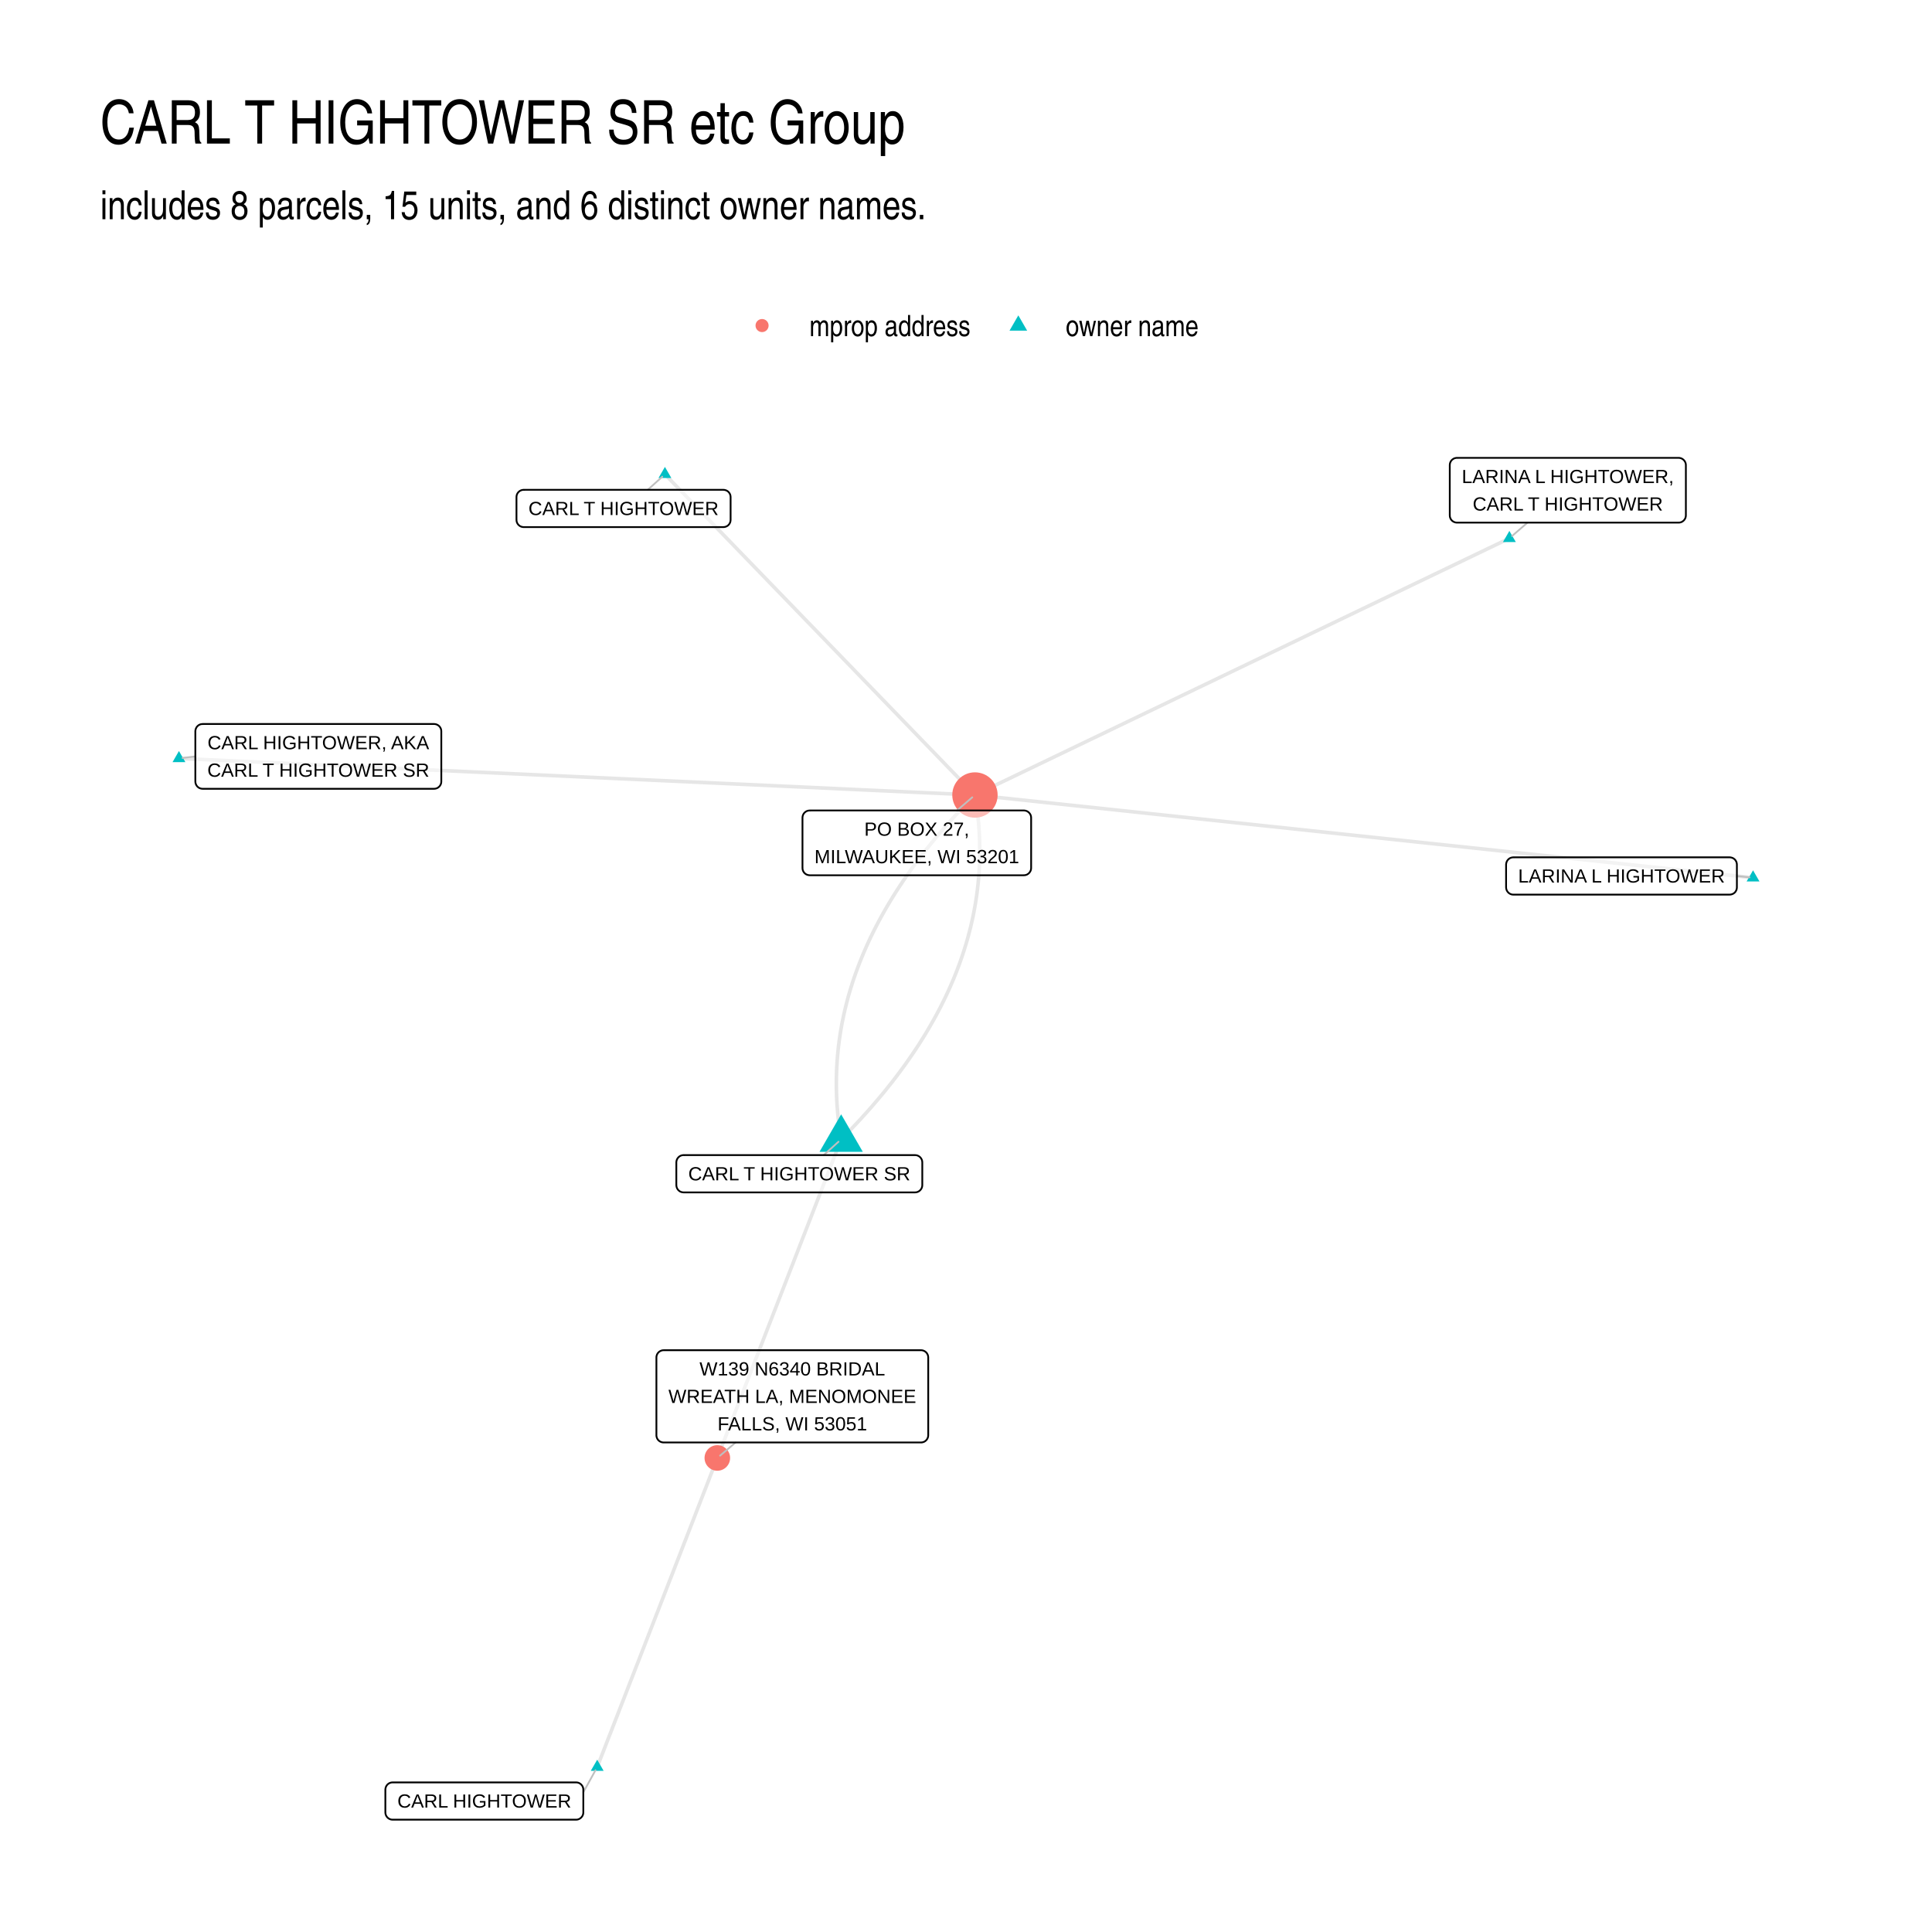
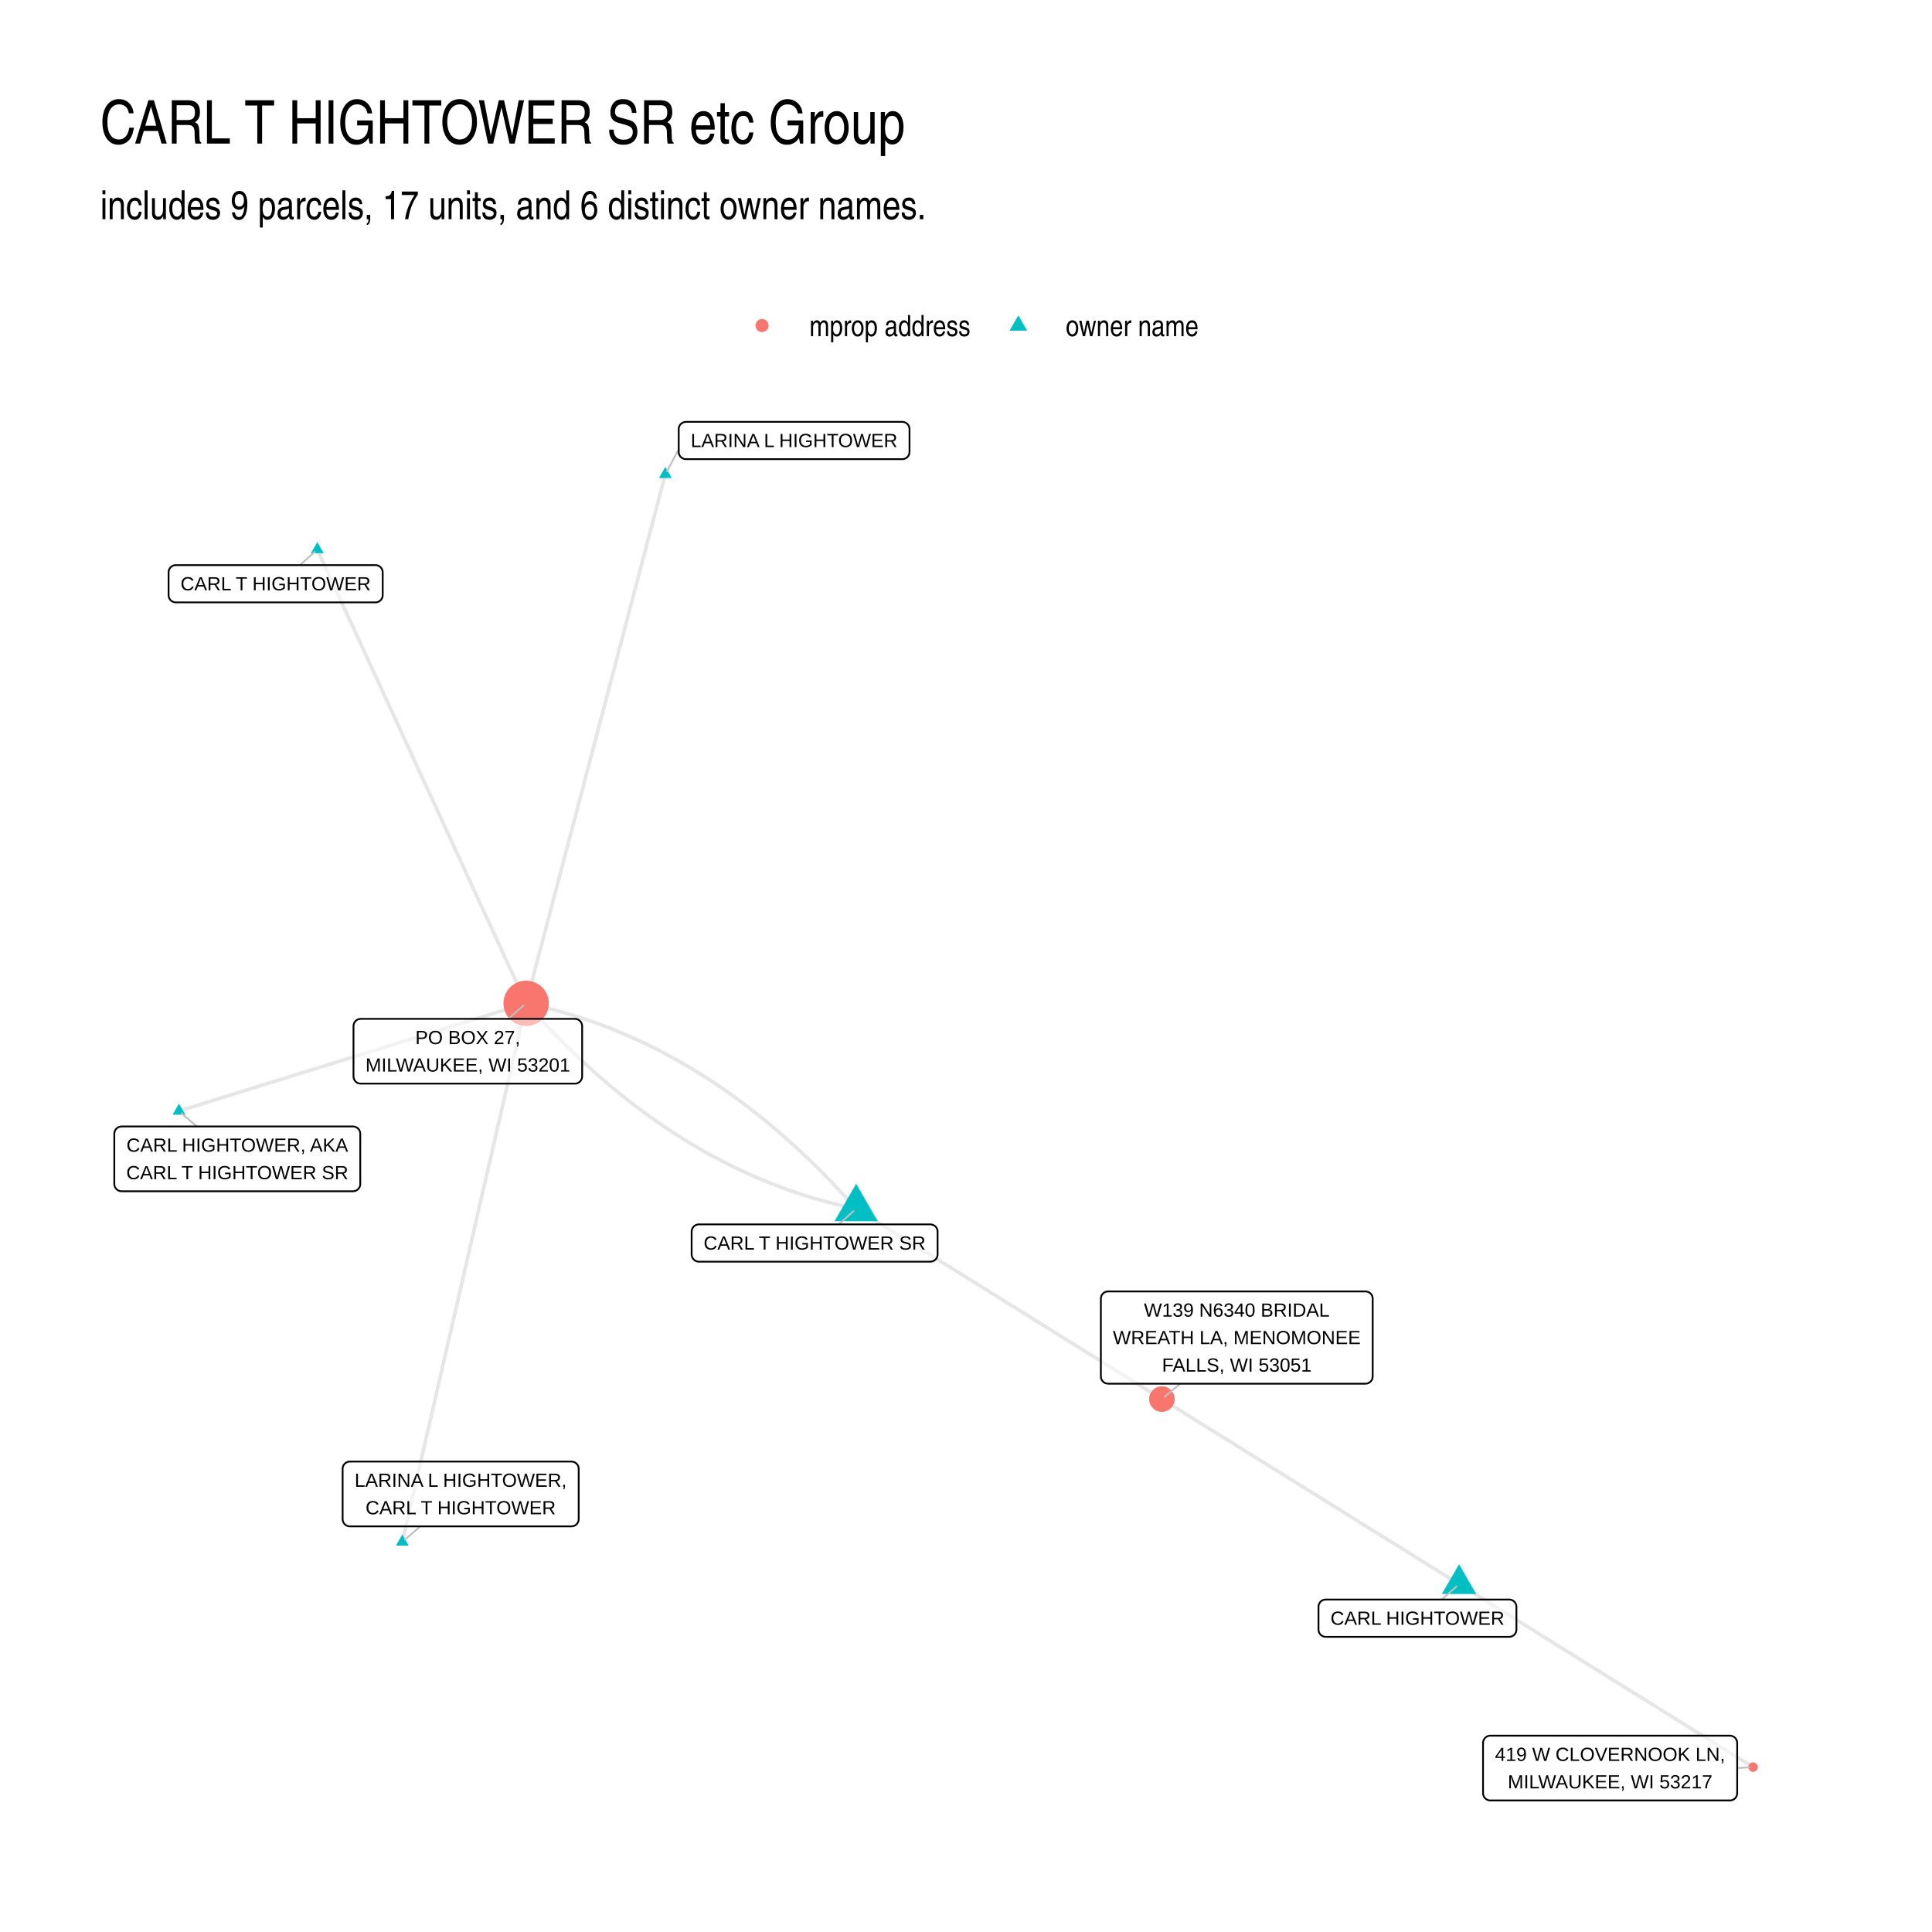
<svg xmlns="http://www.w3.org/2000/svg" width="768" height="768" viewBox="0 0 576 576">
  <g class="svglite">
    <defs>
      <style>.svglite line,.svglite polyline,.svglite polygon,.svglite path,.svglite circle{fill:none;stroke:#000000;stroke-linecap:round;stroke-linejoin:round;stroke-miterlimit:10.00}.svglite text{white-space:pre}.svglite g.glyphgroup path{fill:inherit;stroke:none}</style>
    </defs>
    <rect width="100%" height="100%" style="stroke-linecap:round;stroke-linejoin:round;stroke-miterlimit:10.00;stroke:none;fill:#FFFFFF" />
    <defs>
      <clipPath id="cpMC4wMHw1NzYuMDB8MC4wMHw1NzYuMDA=">
        <path d="M0 0h576v576H0z" />
      </clipPath>
    </defs>
    <g clip-path="url(#cpMC4wMHw1NzYuMDB8MC4wMHw1NzYuMDA=)">
      <path d="M0 0h576v576H0z" style="stroke-width:1.07;stroke:none;fill:#FFFFFF" />
    </g>
    <defs>
      <clipPath id="cpMjkuODl8NTQ2LjExfDEyMi4xNHw1NDYuMTE=">
        <path d="M29.89 122.14h516.22v423.97H29.89z" />
      </clipPath>
    </defs>
    <g clip-path="url(#cpMjkuODl8NTQ2LjExfDEyMi4xNHw1NDYuMTE=)">
-       <path d="m250.78 339.68-.37.96-.38.96-.37.96-.37.96-.38.96-.37.96-.37.96-.37.95-.38.96-.37.96-.37.96-.38.96-.37.96-.37.96-.37.96-.38.96-.37.96-.37.96-.38.96-.37.96-.37.96-.37.96-.38.96-.37.96-.37.96-.38.96-.37.96-.37.96-.37.96-.38.95-.37.96-.37.96-.38.96-.37.96-.37.96-.38.96-.37.96-.37.96-.37.96-.38.96-.37.96-.37.96-.38.96-.37.96-.37.96-.37.96-.38.96-.37.96-.37.96-.38.96-.37.96-.37.96-.37.95-.38.96-.37.96-.37.96-.38.96-.37.96-.37.96-.37.96-.38.96-.37.96-.37.96-.38.96-.37.96-.37.96-.37.96-.38.96-.37.96-.37.96-.38.96-.37.96-.37.96-.37.96-.38.95-.37.96-.37.96-.38.96-.37.96-.37.96-.38.96-.37.96-.37.96-.37.96-.38.96-.37.96-.37.96-.38.96-.37.96-.37.96-.37.96-.38.96-.37.96-.37.96-.38.96-.37.96-.37.95-.37.96-.38.96m308.79-172.99-2.35-.25-2.34-.25-2.34-.24-2.35-.25-2.34-.25-2.34-.25-2.34-.25-2.35-.25-2.34-.25-2.34-.25-2.35-.25-2.34-.25-2.34-.25-2.35-.25-2.34-.24-2.34-.25-2.35-.25-2.34-.25-2.34-.25-2.35-.25-2.34-.25-2.34-.25-2.35-.25-2.34-.25-2.34-.25-2.35-.25-2.34-.24-2.34-.25-2.34-.25-2.35-.25-2.34-.25-2.34-.25-2.35-.25-2.34-.25-2.34-.25-2.35-.25-2.34-.25-2.34-.24-2.35-.25-2.34-.25-2.34-.25-2.35-.25-2.34-.25-2.34-.25-2.35-.25-2.34-.25-2.34-.25-2.34-.25-2.35-.25-2.34-.24-2.34-.25-2.35-.25-2.34-.25-2.34-.25-2.35-.25-2.34-.25-2.34-.25-2.35-.25-2.34-.25-2.34-.25-2.35-.25-2.34-.24-2.34-.25-2.35-.25-2.34-.25-2.34-.25-2.35-.25-2.34-.25-2.34-.25-2.34-.25-2.35-.25-2.34-.25-2.34-.24-2.35-.25-2.34-.25-2.34-.25-2.35-.25-2.34-.25-2.34-.25-2.35-.25-2.34-.25-2.34-.25-2.35-.25-2.34-.25-2.34-.24-2.35-.25-2.34-.25-2.34-.25-2.34-.25-2.35-.25-2.34-.25-2.34-.25-2.35-.25-2.34-.25-2.34-.25-2.35-.24-2.34-.25-2.34-.25-2.35-.25M178.05 526.84l.36-.93.36-.93.36-.93.36-.93.37-.93.36-.94.36-.93.36-.93.36-.93.36-.93.37-.93.36-.93.36-.93.36-.93.36-.93.37-.94.36-.93.36-.93.36-.93.36-.93.36-.93.37-.93.36-.93.36-.93.36-.93.36-.93.36-.94.37-.93.36-.93.36-.93.36-.93.36-.93.37-.93.36-.93.36-.93.36-.93.36-.94.36-.93.37-.93.36-.93.36-.93.36-.93.36-.93.36-.93.37-.93.36-.93.36-.94.36-.93.36-.93.37-.93.36-.93.36-.93.36-.93.36-.93.36-.93.37-.93.36-.94.36-.93.36-.93.36-.93.37-.93.36-.93.36-.93.36-.93.36-.93.36-.93.37-.93.36-.94.36-.93.36-.93.36-.93.36-.93.37-.93.36-.93.36-.93.36-.93.36-.93.37-.94.36-.93.36-.93.36-.93.36-.93.36-.93.37-.93.36-.93.36-.93.36-.93.36-.94.37-.93.36-.93.36-.93.36-.93.36-.93.36-.93.37-.93.36-.93.36-.93.36-.93.36-.94m-15.62-293.26.93.96.94.97.93.97.93.96.94.97.93.96.93.97.94.96.93.97.94.97.93.96.93.97.94.96.93.97.93.96.94.97.93.97.94.96.93.97.93.96.94.97.93.97.93.96.94.97.93.96.93.97.94.96.93.97.94.97.93.96.93.97.94.96.93.97.93.96.94.97.93.97.94.96.93.97.93.96.94.97.93.96.93.97.94.97.93.96.93.97.94.96.93.97.94.96.93.97.93.97.94.96.93.97.93.96.94.97.93.96.94.97.93.97.93.96.94.97.93.96.93.97.94.97.93.96.93.97.94.96.93.97.94.96.93.97.93.97.94.96.93.97.93.96.94.97.93.96.94.97.93.97.93.96.94.97.93.96.93.97.94.96.93.97.93.97.94.96.93.97.94.96.93.97.93.96.94.97.93.97.93.96.94.97.93.96.94.97.93.96.93.97.94.97.93.96.93.97m-39.89 102.66.98-.99.98-1 .96-.99.94-1 .94-1 .93-.99.91-1 .9-1 .89-1 .88-1 .86-1 .85-1.01.85-1 .83-1 .81-1.01.81-1.01.8-1 .78-1.01.77-1.01.76-1.01.74-1.01.74-1.01.72-1.02.71-1.01.7-1.01.69-1.02.68-1.02.66-1.01.65-1.02.64-1.02.63-1.02.62-1.02.6-1.02.59-1.03.58-1.02.57-1.02.56-1.03.55-1.03.53-1.02.52-1.03.51-1.03.5-1.03.48-1.03.48-1.03.46-1.03.45-1.04.44-1.03.43-1.04.41-1.03.4-1.04.4-1.04.38-1.04.36-1.04.36-1.04.34-1.04.33-1.04.32-1.04.31-1.05.3-1.04.28-1.05.27-1.05.27-1.04.24-1.05.24-1.05.23-1.05.21-1.05.2-1.06.19-1.05.18-1.05.16-1.06.16-1.05.14-1.06.13-1.06.12-1.06.1-1.06.1-1.06.08-1.06.07-1.06.06-1.06.05-1.07.03-1.06.03-1.07.01-1.06v-1.07l-.01-1.07-.03-1.07-.03-1.07-.05-1.07-.06-1.07-.07-1.08-.08-1.07-.1-1.07-.11-1.08-.11-1.08-.14-1.07-.14-1.08-.15-1.08-.17-1.08-.18-1.08M53.35 226.11l2.4.11 2.4.11 2.39.11 2.4.11 2.4.11 2.4.11 2.39.11 2.4.11 2.4.11 2.39.11 2.4.11 2.4.11 2.4.11 2.39.11 2.4.11 2.4.11 2.39.12 2.4.11 2.4.11 2.4.11 2.39.11 2.4.11 2.4.11 2.39.11 2.4.11 2.4.11 2.4.11 2.39.11 2.4.11 2.4.11 2.4.11 2.39.11 2.4.11 2.4.11 2.39.11 2.4.11 2.4.11 2.4.11 2.39.11 2.4.11 2.4.11 2.39.11 2.4.11 2.4.11 2.4.11 2.39.11 2.4.11 2.4.11 2.39.11 2.4.11 2.4.11 2.4.11 2.39.11 2.4.11 2.4.11 2.39.11 2.4.11 2.4.11 2.4.11 2.39.11 2.4.11 2.4.11 2.4.11 2.39.11 2.4.11 2.4.11 2.39.11 2.4.11 2.4.11 2.4.11 2.39.11 2.4.11 2.4.11 2.39.11 2.4.11 2.4.11 2.4.11 2.39.11 2.4.11 2.4.11 2.39.11 2.4.12 2.4.11 2.4.11 2.39.11 2.4.11 2.4.11 2.39.11 2.4.11 2.4.11 2.4.11 2.39.11 2.4.11 2.4.11 2.39.11 2.4.11 2.4.11 2.4.11 2.39.11" style="stroke-width:1.07;stroke:#000000;stroke-opacity:0.10;stroke-linecap:butt" />
-       <path d="m250.78 339.68-.18-1.08-.17-1.08-.15-1.08-.14-1.08-.13-1.08-.12-1.07-.11-1.08-.09-1.07-.09-1.08-.07-1.07-.06-1.07-.05-1.07-.03-1.07-.03-1.07-.01-1.07v-1.07l.01-1.07.03-1.06.03-1.07.05-1.06.06-1.06.07-1.07.08-1.06.1-1.06.1-1.06.12-1.06.13-1.05.14-1.06.16-1.06.16-1.05.18-1.06.19-1.05.2-1.05.22-1.05.22-1.05.24-1.05.25-1.05.26-1.05.27-1.05.28-1.04.3-1.05.31-1.04.32-1.04.33-1.05.34-1.04.36-1.04.37-1.04.38-1.04.39-1.03.4-1.04.42-1.04.42-1.03.44-1.04.45-1.03.46-1.03.48-1.03.48-1.04.5-1.03.51-1.02.52-1.03.54-1.03.54-1.03.56-1.02.57-1.02.58-1.03.59-1.02.61-1.02.61-1.02.63-1.02.64-1.02.65-1.02.67-1.02.67-1.01.69-1.02.7-1.01.71-1.02.72-1.01.74-1.01.75-1.01.75-1.01.77-1.01.79-1.01.79-1.01.81-1 .82-1.01.83-1 .84-1.01.85-1 .87-1 .87-1 .89-1 .9-1 .92-1 .92-1 .94-1 .95-.99.96-1 .97-.99.98-.99M450 160.49l-1.61.77-1.61.78-1.61.77-1.61.77-1.61.78-1.61.77-1.6.77-1.61.77-1.61.78-1.61.77-1.61.77-1.61.78-1.61.77-1.61.77-1.61.78-1.61.77-1.61.77-1.61.77-1.61.78-1.61.77-1.61.77-1.61.78-1.6.77-1.61.77-1.61.78-1.61.77-1.61.77-1.61.77-1.61.78-1.61.77-1.61.77-1.61.78-1.61.77-1.61.77-1.61.78-1.61.77-1.61.77-1.61.77-1.6.78-1.61.77-1.61.77-1.61.78-1.61.77-1.61.77-1.61.78-1.61.77-1.61.77-1.61.77-1.61.78-1.61.77-1.61.77-1.61.78-1.61.77-1.6.77-1.61.78-1.61.77-1.61.77-1.61.77-1.61.78-1.61.77-1.61.77-1.61.78-1.61.77-1.61.77-1.61.78-1.61.77-1.61.77-1.61.77-1.61.78-1.6.77-1.61.77-1.61.78-1.61.77-1.61.77-1.61.78-1.61.77-1.61.77-1.61.77-1.61.78-1.61.77-1.61.77-1.61.78-1.61.77-1.61.77-1.61.78-1.6.77-1.61.77-1.61.77-1.61.78-1.61.77-1.61.77-1.61.78-1.61.77-1.61.77-1.61.78-1.61.77-1.61.77-1.61.77-1.61.78" style="stroke-width:1.07;stroke:#000000;stroke-opacity:0.10;stroke-linecap:butt" />
-       <path d="m250.78 332.22 6.46 11.19h-12.92zm271.87-72.75 1.91 3.32h-3.83zm-344.6 265.16 1.91 3.32h-3.83zm20.19-385.43 1.91 3.31h-3.83zM53.35 223.9l1.92 3.32h-3.83zM450 158.28l1.92 3.32h-3.83z" style="stroke-width:0.71;stroke:none;fill:#00BFC4" />
-       <circle cx="213.86" cy="434.67" r="3.81" style="stroke-width:0.71;stroke:none;fill:#F8766D" />
-       <circle cx="290.67" cy="237.02" r="6.76" style="stroke-width:0.71;stroke:none;fill:#F8766D" />
-       <path d="m245.58 344.38 4.41-3.99m267.84-79.22 3.76.4M173.91 534.36l3.62-6.58m15.59-381.75 4.33-3.91m-139.21 83.4-3.83.46m401-70.17-4.6 3.98M219.32 430.05l-4.64 3.93m70.65-192.35 4.54-3.92" style="stroke-width:0.53;stroke:#BFBFBF" />
-       <path d="M203.8 355.5h69.01l-.09-.01.35-.01.34-.07.32-.12.3-.18.27-.22.23-.26.19-.29.14-.32.08-.34.03-.34h0v-6.8h0l-.03-.35-.08-.33-.14-.32-.19-.3-.23-.26-.27-.22-.3-.17-.32-.13-.34-.06-.26-.02H203.8l.26.02-.34-.02-.35.04-.33.1-.32.15-.28.2-.25.24-.21.28-.16.3-.11.33-.06.35-.01.17v6.8l.01-.18v.35l.06.34.11.33.16.31.21.28.25.24.28.2.32.15.33.09.35.04z" style="stroke-width:0.53;fill:#FFFFFF;fill-opacity:0.50" />
-       <text x="238.3" y="351.9" lengthAdjust="spacingAndGlyphs" style="font-size:5.69px;font-family:&quot;Liberation Sans&quot;" text-anchor="middle" textLength="66.12">CARL T HIGHTOWER SR</text>
-       <path d="M451.18 266.72h64.49-.08l.34-.02.34-.07.33-.12.3-.17.27-.22.23-.26.18-.3.14-.32.08-.33.03-.35h0v-6.8h0l-.03-.34-.08-.34-.14-.32-.18-.29-.23-.27-.27-.21-.3-.18-.33-.12-.34-.07-.26-.02h-64.49l.26.02-.34-.02-.35.05-.33.09-.32.15-.28.2-.25.24-.21.28-.16.31-.11.33-.06.34-.01.17v6.8l.01-.17v.34l.06.35.11.33.16.3.21.28.25.24.28.2.32.15.33.1.35.04z" style="stroke-width:0.53;fill:#FFFFFF;fill-opacity:0.50" />
-       <text x="483.43" y="263.12" lengthAdjust="spacingAndGlyphs" style="font-size:5.69px;font-family:&quot;Liberation Sans&quot;" text-anchor="middle" textLength="61.61">LARINA L HIGHTOWER</text>
-       <path d="M117.05 542.51h54.7-.09l.35-.01.34-.07.32-.13.3-.17.27-.22.23-.26.19-.29.14-.32.08-.34.03-.35h0v-6.79h0l-.03-.35-.08-.34-.14-.32-.19-.29-.23-.26-.27-.22-.3-.18-.32-.12-.34-.07-.26-.01h-54.7l.26.01-.34-.01-.35.04-.33.1-.32.14-.28.2-.25.24-.21.28-.16.31-.11.33-.06.34-.01.18v6.79l.01-.17v.35l.06.34.11.33.16.31.21.27.25.25.28.19.32.15.33.1.35.04z" style="stroke-width:0.53;fill:#FFFFFF;fill-opacity:0.50" />
-       <text x="144.4" y="538.91" lengthAdjust="spacingAndGlyphs" style="font-size:5.69px;font-family:&quot;Liberation Sans&quot;" text-anchor="middle" textLength="51.81">CARL HIGHTOWER</text>
-       <path d="M156.14 157.15h59.52-.09l.35-.02.34-.07.33-.12.3-.17.27-.22.23-.26.18-.3.14-.32.08-.34.03-.34h0v-6.8h0l-.03-.34-.08-.34-.14-.32-.18-.3-.23-.26-.27-.22-.3-.17-.33-.12-.34-.07-.26-.02h-59.52l.26.02-.35-.02-.34.05-.34.09-.31.15-.29.2-.25.24-.21.28-.16.3-.11.33-.05.35-.01.17v6.8l.01-.18v.35l.05.35.11.33.16.3.21.28.25.24.29.2.31.15.34.09.34.05z" style="stroke-width:0.53;fill:#FFFFFF;fill-opacity:0.50" />
-       <text x="185.9" y="153.55" lengthAdjust="spacingAndGlyphs" style="font-size:5.69px;font-family:&quot;Liberation Sans&quot;" text-anchor="middle" textLength="56.64">CARL T HIGHTOWER</text>
-       <path d="M60.4 235.17h69.01l-.09-.01.35-.01.34-.07.33-.12.3-.18.27-.22.23-.26.18-.29.14-.32.08-.34.03-.34h0v-15h0l-.03-.34-.08-.34-.14-.32-.18-.29-.23-.26-.27-.22-.3-.18-.33-.12-.34-.07-.26-.02H60.4l.26.02-.34-.01-.35.04-.33.09-.32.15-.28.2-.25.24-.21.28-.16.31-.11.33-.06.34-.01.17v15l.01-.18v.35l.06.34.11.33.16.31.21.28.25.24.28.2.32.14.33.1.35.04z" style="stroke-width:0.53;fill:#FFFFFF;fill-opacity:0.50" />
-       <text x="94.91" y="223.37" lengthAdjust="spacingAndGlyphs" style="font-size:5.69px;font-family:&quot;Liberation Sans&quot;" text-anchor="middle" textLength="66.05">CARL HIGHTOWER, AKA</text>
-       <text x="94.91" y="231.57" lengthAdjust="spacingAndGlyphs" style="font-size:5.69px;font-family:&quot;Liberation Sans&quot;" text-anchor="middle" textLength="66.12">CARL T HIGHTOWER SR</text>
-       <path d="M434.39 155.81h66.07-.09l.35-.01.34-.07.32-.12.3-.18.27-.22.23-.26.19-.29.14-.32.08-.34.03-.35h0v-14.99h0l-.03-.34-.08-.34-.14-.32-.19-.29-.23-.26-.27-.22-.3-.18-.32-.12-.34-.07-.26-.02h-66.07l.26.02-.35-.02-.34.05-.34.09-.31.15-.29.2-.25.24-.21.28-.16.31-.11.33-.05.34-.01.17v14.99l.01-.17v.35l.05.34.11.33.16.31.21.28.25.24.29.19.31.15.34.1.34.04z" style="stroke-width:0.53;fill:#FFFFFF;fill-opacity:0.50" />
-       <text x="467.42" y="144.02" lengthAdjust="spacingAndGlyphs" style="font-size:5.69px;font-family:&quot;Liberation Sans&quot;" text-anchor="middle" textLength="63.19">LARINA L HIGHTOWER,</text>
-       <text x="467.42" y="152.21" lengthAdjust="spacingAndGlyphs" style="font-size:5.69px;font-family:&quot;Liberation Sans&quot;" text-anchor="middle" textLength="56.64">CARL T HIGHTOWER</text>
-       <path d="M197.86 430.05h76.72-.09l.35-.01.34-.07.33-.12.3-.18.27-.22.23-.26.18-.29.14-.32.08-.34.03-.35h0v-23.18h0l-.03-.35-.08-.34-.14-.31-.18-.3-.23-.26-.27-.22-.3-.17-.33-.13-.34-.07-.26-.01h-76.72l.26.01-.35-.01-.34.04-.34.1-.31.15-.29.2-.25.24-.21.27-.16.31-.11.33-.06.35v23.35-.17.35l.06.34.11.33.16.31.21.28.25.24.29.2.31.14.34.1.34.04z" style="stroke-width:0.53;fill:#FFFFFF;fill-opacity:0.50" />
-       <text x="236.22" y="410.07" lengthAdjust="spacingAndGlyphs" style="font-size:5.69px;font-family:&quot;Liberation Sans&quot;" text-anchor="middle" textLength="55.28">W139 N6340 BRIDAL</text>
-       <text x="236.22" y="418.26" lengthAdjust="spacingAndGlyphs" style="font-size:5.69px;font-family:&quot;Liberation Sans&quot;" text-anchor="middle" textLength="73.84">WREATH LA, MENOMONEE</text>
-       <text x="236.22" y="426.45" lengthAdjust="spacingAndGlyphs" style="font-size:5.69px;font-family:&quot;Liberation Sans&quot;" text-anchor="middle" textLength="44.53">FALLS, WI 53051</text>
-       <path d="M241.41 260.95h63.85l-.09-.01.35-.01.34-.07.32-.12.3-.18.27-.22.23-.26.19-.29.14-.32.08-.34.03-.34h0v-15h0l-.03-.34-.08-.34-.14-.32-.19-.29-.23-.26-.27-.22-.3-.18-.32-.12-.34-.07-.26-.02h-63.85l.26.02-.35-.01-.34.04-.34.09-.31.15-.29.2-.25.24-.21.28-.16.31-.11.33-.05.34-.01.17v15l.01-.18v.35l.05.34.11.33.16.31.21.28.25.24.29.2.31.14.34.1.34.04z" style="stroke-width:0.53;fill:#FFFFFF;fill-opacity:0.50" />
-       <text x="273.33" y="249.15" lengthAdjust="spacingAndGlyphs" style="font-size:5.69px;font-family:&quot;Liberation Sans&quot;" text-anchor="middle" textLength="31.28">PO BOX 27,</text>
-       <text x="273.33" y="257.35" lengthAdjust="spacingAndGlyphs" style="font-size:5.69px;font-family:&quot;Liberation Sans&quot;" text-anchor="middle" textLength="60.97">MILWAUKEE, WI 53201</text>
+       <path d="m255.25 360.38.92.57.92.57.92.58.92.57.92.57.92.58.92.57.92.57.92.58.92.57.92.57.93.57.92.58.92.57.92.57.92.58.92.57.92.57.92.58.92.57.92.57.92.58.92.57.92.57.93.58.92.57.92.57.92.58.92.57.92.57.92.58.92.57.92.57.92.58.92.57.92.57.93.58.92.57.92.57.92.57.92.58.92.57.92.57.92.58.92.57.92.57.92.58.92.57.92.57.93.58.92.57.92.57.92.58.92.57.92.57.92.58.92.57.92.57.92.58.92.57.92.57.93.58.92.57.92.57.92.58.92.57.92.57.92.58.92.57.92.57.92.57.92.58.92.57.92.57.93.58.92.57.92.57.92.58.92.57.92.57.92.58.92.57.92.57.92.58.92.57.92.57.93.58.92.57.92.57.92.58.92.57.92.57.92.58.92.57.92.57.92.58.92.57.92.57.92.57M198.36 141.41l-.42 1.59-.42 1.59-.42 1.6-.42 1.59-.42 1.59-.42 1.6-.42 1.59-.42 1.59-.42 1.6-.42 1.59-.42 1.59-.41 1.6-.42 1.59-.42 1.59-.42 1.6-.42 1.59-.42 1.59-.42 1.59-.42 1.6-.42 1.59-.42 1.59-.42 1.6-.42 1.59-.41 1.59-.42 1.6-.42 1.59-.42 1.59-.42 1.6-.42 1.59-.42 1.59-.42 1.6-.42 1.59-.42 1.59-.42 1.59-.41 1.6-.42 1.59-.42 1.59-.42 1.6-.42 1.59-.42 1.59-.42 1.6-.42 1.59-.42 1.59-.42 1.6-.42 1.59-.42 1.59-.41 1.6-.42 1.59-.42 1.59-.42 1.59-.42 1.6-.42 1.59-.42 1.59-.42 1.6-.42 1.59-.42 1.59-.42 1.6-.42 1.59-.41 1.59-.42 1.6-.42 1.59-.42 1.59-.42 1.6-.42 1.59-.42 1.59-.42 1.59-.42 1.6-.42 1.59-.42 1.59-.42 1.6-.41 1.59-.42 1.59-.42 1.6-.42 1.59-.42 1.59-.42 1.6-.42 1.59-.42 1.59-.42 1.6-.42 1.59-.42 1.59-.41 1.59-.42 1.6-.42 1.59-.42 1.59-.42 1.6-.42 1.59-.42 1.59-.42 1.6-.42 1.59-.42 1.59-.42 1.6-.42 1.59-.41 1.59-.42 1.6-.42 1.59-.42 1.59-.42 1.59-.42 1.6m278.13 173.14.88.55.89.55.89.55.88.56.89.55.88.55.89.55.88.55.89.55.88.55.89.55.88.56.89.55.89.55.88.55.89.55.88.55.89.55.88.55.89.56.88.55.89.55.88.55.89.55.89.55.88.55.89.55.88.55.89.56.88.55.89.55.88.55.89.55.88.55.89.55.89.55.88.56.89.55.88.55.89.55.88.55.89.55.88.55.89.55.88.56.89.55.88.55.89.55.89.55.88.55.89.55.88.55.89.56.88.55.89.55.88.55.89.55.88.55.89.55.89.55.88.55.89.56.88.55.89.55.88.55.89.55.88.55.89.55.88.55.89.56.89.55.88.55.89.55.88.55.89.55.88.55.89.55.88.56.89.55.88.55.89.55.88.55.89.55.89.55.88.55.89.55.88.56.89.55.88.55.89.55.88.55.89.55.88.55.89.55.89.56.88.55.89.55.88.55.89.55m-87.66-54.57-.9-.56-.89-.55-.89-.56-.9-.56-.89-.55-.9-.56-.89-.56-.9-.56-.89-.55-.9-.56-.89-.56-.9-.55-.89-.56-.9-.56-.89-.55-.9-.56-.89-.56-.9-.56-.89-.55-.9-.56-.89-.56-.9-.55-.89-.56-.9-.56-.89-.55-.9-.56-.89-.56-.89-.56-.9-.55-.89-.56-.9-.56-.89-.55-.9-.56-.89-.56-.9-.55-.89-.56-.9-.56-.89-.56-.9-.55-.89-.56-.9-.56-.89-.55-.9-.56-.89-.56-.9-.56-.89-.55-.9-.56-.89-.56-.9-.55-.89-.56-.9-.56-.89-.55-.89-.56-.9-.56-.89-.56-.9-.55-.89-.56-.9-.56-.89-.55-.9-.56-.89-.56-.9-.55-.89-.56-.9-.56-.89-.56-.9-.55-.89-.56-.9-.56-.89-.55-.9-.56-.89-.56-.9-.56-.89-.55-.9-.56-.89-.56-.9-.55-.89-.56-.89-.56-.9-.55-.89-.56-.9-.56-.89-.56-.9-.55-.89-.56-.9-.56-.89-.55-.9-.56-.89-.56-.9-.55-.89-.56-.9-.56-.89-.56-.9-.55-.89-.56-.9-.56-.89-.55-.9-.56-.89-.56-.9-.56M94.6 163.82l.63 1.37.62 1.36.63 1.37.63 1.37.63 1.37.63 1.36.63 1.37.63 1.37.63 1.36.63 1.37.62 1.37.63 1.36.63 1.37.63 1.37.63 1.36.63 1.37.63 1.37.63 1.36.63 1.37.63 1.37.62 1.36.63 1.37.63 1.37.63 1.36.63 1.37.63 1.37.63 1.36.63 1.37.63 1.37.62 1.36.63 1.37.63 1.37.63 1.36.63 1.37.63 1.37.63 1.36.63 1.37.63 1.37.62 1.36.63 1.37.63 1.37.63 1.36.63 1.37.63 1.37.63 1.36.63 1.37.63 1.37.62 1.36.63 1.37.63 1.37.63 1.36.63 1.37.63 1.37.63 1.37.63 1.36.63 1.37.63 1.37.62 1.36.63 1.37.63 1.37.63 1.36.63 1.37.63 1.37.63 1.36.63 1.37.63 1.37.62 1.36.63 1.37.63 1.37.63 1.36.63 1.37.63 1.37.63 1.36.63 1.37.63 1.37.62 1.36.63 1.37.63 1.37.63 1.36.63 1.37.63 1.37.63 1.36.63 1.37.63 1.37.62 1.36.63 1.37.63 1.37.63 1.36.63 1.37.63 1.37.63 1.36.63 1.37.63 1.37.62 1.36.63 1.37.63 1.37.63 1.36.63 1.37.63 1.37m98.39 61.25-.9-1.01-.9-1.01-.9-.99-.91-.98-.9-.98-.91-.97-.91-.96-.91-.96-.91-.94-.92-.94-.91-.93-.92-.92-.92-.92-.93-.9-.92-.9-.93-.89-.93-.88-.93-.88-.93-.86-.94-.86-.93-.85-.94-.84-.94-.84-.95-.82-.94-.82-.95-.81-.95-.8-.95-.8-.95-.78-.95-.78-.96-.77-.96-.76-.96-.76-.96-.75-.97-.73-.96-.73-.97-.73-.97-.71-.97-.71-.98-.7-.97-.69-.98-.68-.98-.67-.98-.67-.99-.66-.98-.65-.99-.64-.99-.64-.99-.62-1-.62-.99-.61-1-.6-1-.6-1-.59-1-.57-1.01-.58-1.01-.56-1.01-.55-1.01-.55-1.01-.54-1.02-.53-1.02-.52-1.01-.52-1.03-.5-1.02-.5-1.02-.49-1.03-.49-1.03-.47-1.03-.47-1.04-.46-1.03-.45-1.04-.44-1.04-.44-1.04-.43-1.04-.41-1.05-.42-1.04-.4-1.05-.39-1.05-.39-1.05-.38-1.06-.37-1.06-.37-1.05-.35-1.07-.35-1.06-.34-1.06-.33-1.07-.32-1.07-.32-1.07-.31-1.07-.3-1.07-.29-1.08-.28-1.08-.28-1.08-.26-1.08-.26-1.09-.25-1.08-.25-1.09-.23-1.09-.23M53.35 331.24l1.05-.33 1.04-.32 1.05-.32 1.04-.33 1.05-.32 1.05-.33 1.04-.32 1.05-.33 1.04-.32 1.05-.32 1.04-.33 1.05-.32 1.04-.33 1.05-.32 1.05-.33 1.04-.32 1.05-.33 1.04-.32 1.05-.32 1.04-.33 1.05-.32 1.04-.33 1.05-.32 1.05-.33 1.04-.32 1.05-.32 1.04-.33 1.05-.32 1.04-.33 1.05-.32 1.04-.33 1.05-.32 1.04-.32 1.05-.33 1.05-.32 1.04-.33 1.05-.32 1.04-.33 1.05-.32 1.04-.33 1.05-.32 1.04-.32 1.05-.33 1.05-.32 1.04-.33 1.05-.32 1.04-.33 1.05-.32 1.04-.32 1.05-.33 1.04-.32 1.05-.33 1.05-.32 1.04-.33 1.05-.32 1.04-.32 1.05-.33 1.04-.32 1.05-.33 1.04-.32 1.05-.33 1.05-.32 1.04-.33 1.05-.32 1.04-.32 1.05-.33 1.04-.32 1.05-.33 1.04-.32 1.05-.33 1.04-.32 1.05-.32 1.05-.33 1.04-.32 1.05-.33 1.04-.32 1.05-.33 1.04-.32 1.05-.32 1.04-.33 1.05-.32 1.05-.33 1.04-.32 1.05-.33 1.04-.32 1.05-.33 1.04-.32 1.05-.32 1.04-.33 1.05-.32 1.05-.33 1.04-.32 1.05-.33 1.04-.32 1.05-.32 1.04-.33 1.05-.32 1.04-.33 1.05-.32m98.39 61.25-1.09-.23-1.09-.24-1.09-.24-1.08-.25-1.09-.26-1.08-.27-1.07-.28-1.08-.28-1.07-.29-1.08-.3-1.07-.31-1.07-.31-1.06-.33-1.07-.33-1.06-.34-1.06-.34-1.06-.36-1.06-.36-1.05-.37-1.05-.38-1.05-.39-1.05-.4-1.05-.4-1.04-.41-1.05-.42-1.04-.43-1.04-.43-1.03-.45-1.04-.45-1.03-.46-1.03-.46-1.03-.48-1.03-.48-1.03-.49-1.02-.5-1.02-.51-1.02-.51-1.02-.53-1.01-.53-1.02-.54-1.01-.54-1.01-.56-1-.56-1.01-.57-1-.58-1.01-.59-.99-.59-1-.6-1-.61-.99-.62-.99-.63-.99-.63-.99-.65-.99-.65-.98-.66-.98-.66-.98-.68-.98-.68-.98-.69-.97-.7-.97-.71-.97-.71-.97-.72-.97-.73-.96-.74-.97-.75-.96-.75-.95-.76-.96-.77-.96-.78-.95-.79-.95-.79-.95-.8-.94-.81-.95-.82-.94-.83-.94-.83-.94-.85-.94-.85-.93-.85-.93-.87-.94-.87-.92-.89-.93-.89-.93-.89-.92-.91-.92-.91-.92-.92-.92-.93-.91-.94-.92-.95-.91-.95-.91-.96-.9-.97-.91-.98-.9-.99-.9-.99-.9-1-.9-1.01" style="stroke-width:1.07;stroke:#000000;stroke-opacity:0.10;stroke-linecap:butt" />
+       <path d="m119.94 459.7.38-1.62.37-1.63.37-1.62.37-1.62.38-1.62.37-1.62.37-1.63.38-1.62.37-1.62.37-1.62.37-1.62.38-1.62.37-1.63.37-1.62.38-1.62.37-1.62.37-1.62.38-1.63.37-1.62.37-1.62.37-1.62.38-1.62.37-1.63.37-1.62.38-1.62.37-1.62.37-1.62.37-1.63.38-1.62.37-1.62.37-1.62.38-1.62.37-1.63.37-1.62.37-1.62.38-1.62.37-1.62.37-1.62.38-1.63.37-1.62.37-1.62.37-1.62.38-1.62.37-1.63.37-1.62.38-1.62.37-1.62.37-1.62.37-1.63.38-1.62.37-1.62.37-1.62.38-1.62.37-1.63.37-1.62.38-1.62.37-1.62.37-1.62.37-1.63.38-1.62.37-1.62.37-1.62.38-1.62.37-1.62.37-1.63.37-1.62.38-1.62.37-1.62.37-1.62.38-1.63.37-1.62.37-1.62.37-1.62.38-1.62.37-1.63.37-1.62.38-1.62.37-1.62.37-1.62.37-1.63.38-1.62.37-1.62.37-1.62.38-1.62.37-1.63.37-1.62.37-1.62.38-1.62.37-1.62.37-1.62.38-1.63.37-1.62.37-1.62.38-1.62.37-1.62.37-1.63.37-1.62.38-1.62.37-1.62" style="stroke-width:1.07;stroke:#000000;stroke-opacity:0.10;stroke-linecap:butt" />
+       <path d="m255.25 352.92 6.45 11.18h-12.91zM198.36 139.2l1.91 3.31h-3.83zm236.63 327.15 5.13 8.88h-10.26zM94.6 161.61l1.91 3.32h-3.83zM53.35 329.03l1.92 3.31h-3.83zm66.59 128.46 1.92 3.31h-3.83z" style="stroke-width:0.71;stroke:none;fill:#00BFC4" />
+       <circle cx="346.4" cy="417.12" r="3.81" style="stroke-width:0.71;stroke:none;fill:#F8766D" />
+       <circle cx="156.86" cy="299.13" r="6.76" style="stroke-width:0.71;stroke:none;fill:#F8766D" />
+       <circle cx="522.65" cy="526.84" r="1.42" style="stroke-width:0.71;stroke:none;fill:#F8766D" />
+       <path d="m250.09 365.03 4.36-3.94m-52.1-227.13-3.49 6.51m231.01 336.41 4.33-3.89M89.44 168.48l4.36-3.94m-35.11 171.3-4.53-3.9m71.15 123.12-4.56 3.94m231.09-46.47-4.62 3.91M151.49 303.76l4.56-3.93m361.87 227.3 3.66-.23" style="stroke-width:0.53;stroke:#BFBFBF" />
+       <path d="M208.36 376.15h69.01-.09l.35-.02.34-.07.32-.12.31-.17.26-.22.24-.26.18-.3.14-.32.08-.33.03-.35h0v-6.8h0l-.03-.34-.08-.34-.14-.32-.18-.3-.24-.26-.26-.22-.31-.17-.32-.12-.34-.07-.26-.02h-69.01l.26.02-.34-.02-.35.05-.33.09-.32.15-.28.2-.25.24-.21.28-.16.31-.11.33-.06.34-.01.17v6.8l.01-.18v.35l.06.35.11.33.16.3.21.28.25.24.28.2.32.15.33.1.35.04z" style="stroke-width:0.53;fill:#FFFFFF;fill-opacity:0.50" />
+       <text x="242.87" y="372.55" lengthAdjust="spacingAndGlyphs" style="font-size:5.69px;font-family:&quot;Liberation Sans&quot;" text-anchor="middle" textLength="66.12">CARL T HIGHTOWER SR</text>
+       <path d="M204.51 136.89H269h-.09l.35-.01.34-.07.32-.13.31-.17.27-.22.23-.26.18-.29.14-.32.08-.34.03-.35h0v-6.8h0l-.03-.34-.08-.34-.14-.32-.18-.29-.23-.26-.27-.22-.31-.18-.32-.12-.34-.07-.26-.02h-64.49l.26.02-.35-.01-.34.04-.34.1-.31.14-.29.2-.25.24-.21.28-.16.31-.11.33-.05.34-.01.17v6.8l.01-.17v.35l.05.34.11.33.16.31.21.27.25.24.29.2.31.15.34.1.34.04z" style="stroke-width:0.53;fill:#FFFFFF;fill-opacity:0.50" />
+       <text x="236.75" y="133.29" lengthAdjust="spacingAndGlyphs" style="font-size:5.69px;font-family:&quot;Liberation Sans&quot;" text-anchor="middle" textLength="61.61">LARINA L HIGHTOWER</text>
+       <path d="M395.25 488h54.69-.08l.34-.01.34-.07.33-.13.3-.17.27-.22.23-.26.19-.29.13-.32.09-.34.02-.35h0v-6.8h0l-.02-.34-.09-.34-.13-.32-.19-.29-.23-.26-.27-.22-.3-.18-.33-.12-.34-.07-.26-.02h-54.69l.26.02-.35-.01-.34.04-.34.1-.31.14-.29.2-.25.24-.2.28-.17.31-.11.33-.05.34-.01.17v6.8l.01-.17v.35l.05.34.11.33.17.31.2.27.25.24.29.2.31.15.34.1.34.04z" style="stroke-width:0.53;fill:#FFFFFF;fill-opacity:0.50" />
+       <text x="422.6" y="484.4" lengthAdjust="spacingAndGlyphs" style="font-size:5.69px;font-family:&quot;Liberation Sans&quot;" text-anchor="middle" textLength="51.81">CARL HIGHTOWER</text>
+       <path d="M52.42 179.59h59.52-.09l.35-.01.34-.07.32-.13.3-.17.27-.22.23-.26.19-.29.14-.32.08-.34.03-.35h0v-6.79h0l-.03-.35-.08-.34-.14-.32-.19-.29-.23-.26-.27-.22-.3-.17-.32-.13-.34-.07-.26-.01H52.42l.26.01-.35-.01-.35.04-.33.1-.31.15-.29.19-.25.24-.21.28-.16.31-.11.33-.06.34v6.97-.17.35l.06.34.11.33.16.31.21.28.25.24.29.19.31.15.33.1.35.04z" style="stroke-width:0.53;fill:#FFFFFF;fill-opacity:0.50" />
+       <text x="82.18" y="175.99" lengthAdjust="spacingAndGlyphs" style="font-size:5.69px;font-family:&quot;Liberation Sans&quot;" text-anchor="middle" textLength="56.64">CARL T HIGHTOWER</text>
+       <path d="M36.24 355.16h69.01l-.09-.01.35-.01.34-.07.32-.12.31-.18.26-.22.23-.26.19-.29.14-.32.08-.34.03-.34h0v-15h0l-.03-.34-.08-.34-.14-.32-.19-.29-.23-.26-.26-.22-.31-.18-.32-.12-.34-.07-.26-.02H36.24l.26.02-.34-.01-.35.04-.33.09-.32.15-.28.2-.25.24-.21.28-.16.31-.11.33-.06.34-.01.17v15l.01-.18v.35l.06.34.11.33.16.31.21.28.25.24.28.2.32.14.33.1.35.04z" style="stroke-width:0.53;fill:#FFFFFF;fill-opacity:0.50" />
+       <text x="70.75" y="343.36" lengthAdjust="spacingAndGlyphs" style="font-size:5.69px;font-family:&quot;Liberation Sans&quot;" text-anchor="middle" textLength="66.05">CARL HIGHTOWER, AKA</text>
+       <text x="70.75" y="351.56" lengthAdjust="spacingAndGlyphs" style="font-size:5.69px;font-family:&quot;Liberation Sans&quot;" text-anchor="middle" textLength="66.12">CARL T HIGHTOWER SR</text>
+       <path d="M104.31 455.06h66.06-.08l.34-.01.35-.07.32-.13.3-.17.27-.22.23-.26.19-.29.13-.32.09-.34.02-.35h0v-14.99h0l-.02-.35-.09-.33-.13-.32-.19-.3-.23-.26-.27-.22-.3-.17-.32-.12-.35-.07-.26-.02h-66.06l.26.02-.35-.02-.35.04-.33.1-.31.15-.29.2-.25.24-.21.28-.16.3-.11.33-.06.35v15.16-.17.35l.06.34.11.33.16.31.21.27.25.24.29.2.31.15.33.1.35.04z" style="stroke-width:0.53;fill:#FFFFFF;fill-opacity:0.50" />
+       <text x="137.34" y="443.27" lengthAdjust="spacingAndGlyphs" style="font-size:5.69px;font-family:&quot;Liberation Sans&quot;" text-anchor="middle" textLength="63.19">LARINA L HIGHTOWER,</text>
+       <text x="137.34" y="451.46" lengthAdjust="spacingAndGlyphs" style="font-size:5.69px;font-family:&quot;Liberation Sans&quot;" text-anchor="middle" textLength="56.64">CARL T HIGHTOWER</text>
+       <path d="M330.37 412.53h76.72l-.08-.01.34-.01.34-.07.33-.12.3-.18.27-.22.23-.26.19-.29.13-.32.08-.34.03-.34h0v-23.19h0l-.03-.35-.08-.33-.13-.32-.19-.3-.23-.26-.27-.22-.3-.17-.33-.12-.34-.07-.26-.02h-76.72l.26.02-.35-.02-.34.04-.34.1-.31.15-.29.2-.25.24-.21.28-.16.3-.11.33-.05.35-.01.17v23.19l.01-.18v.35l.05.34.11.33.16.31.21.28.25.24.29.2.31.15.34.09.34.04z" style="stroke-width:0.53;fill:#FFFFFF;fill-opacity:0.50" />
+       <text x="368.73" y="392.54" lengthAdjust="spacingAndGlyphs" style="font-size:5.69px;font-family:&quot;Liberation Sans&quot;" text-anchor="middle" textLength="55.28">W139 N6340 BRIDAL</text>
+       <text x="368.73" y="400.73" lengthAdjust="spacingAndGlyphs" style="font-size:5.69px;font-family:&quot;Liberation Sans&quot;" text-anchor="middle" textLength="73.84">WREATH LA, MENOMONEE</text>
+       <text x="368.73" y="408.93" lengthAdjust="spacingAndGlyphs" style="font-size:5.69px;font-family:&quot;Liberation Sans&quot;" text-anchor="middle" textLength="44.53">FALLS, WI 53051</text>
+       <path d="M107.55 323.07h63.85-.09l.35-.01.34-.07.32-.13.3-.17.27-.22.23-.26.19-.29.14-.32.08-.34.03-.35h0v-14.99h0l-.03-.34-.08-.34-.14-.32-.19-.3-.23-.26-.27-.22-.3-.17-.32-.12-.34-.07-.26-.02h-63.85l.26.02-.35-.02-.34.05-.34.09-.31.15-.29.2-.25.24-.21.28-.16.31-.11.33-.05.34-.01.17v14.99l.01-.17v.35l.05.34.11.33.16.31.21.28.25.24.29.19.31.15.34.1.34.04z" style="stroke-width:0.53;fill:#FFFFFF;fill-opacity:0.50" />
+       <text x="139.47" y="311.28" lengthAdjust="spacingAndGlyphs" style="font-size:5.69px;font-family:&quot;Liberation Sans&quot;" text-anchor="middle" textLength="31.28">PO BOX 27,</text>
+       <text x="139.47" y="319.47" lengthAdjust="spacingAndGlyphs" style="font-size:5.69px;font-family:&quot;Liberation Sans&quot;" text-anchor="middle" textLength="60.97">MILWAUKEE, WI 53201</text>
+       <path d="M444.31 536.78h71.45-.09l.35-.01.34-.07.32-.13.3-.17.27-.22.23-.26.19-.29.13-.32.09-.34.03-.35h0v-14.99h0l-.03-.35-.09-.33-.13-.32-.19-.3-.23-.26-.27-.22-.3-.17-.32-.12-.34-.07-.26-.02h-71.45l.26.02-.34-.02-.35.04-.33.1-.32.15-.28.2-.25.24-.21.28-.16.3-.11.33-.06.35-.01.17v14.99l.01-.17v.35l.06.34.11.33.16.31.21.27.25.25.28.19.32.15.33.1.35.04z" style="stroke-width:0.53;fill:#FFFFFF;fill-opacity:0.50" />
+       <text x="480.03" y="524.99" lengthAdjust="spacingAndGlyphs" style="font-size:5.69px;font-family:&quot;Liberation Sans&quot;" text-anchor="middle" textLength="68.56">419 W CLOVERNOOK LN,</text>
+       <text x="480.03" y="533.18" lengthAdjust="spacingAndGlyphs" style="font-size:5.69px;font-family:&quot;Liberation Sans&quot;" text-anchor="middle" textLength="60.97">MILWAUKEE, WI 53217</text>
    </g>
    <g clip-path="url(#cpMC4wMHw1NzYuMDB8MC4wMHw1NzYuMDA=)">
      <circle cx="227.2" cy="97.06" r="1.95" style="stroke-width:0.71;stroke:none;fill:#F8766D" />
      <path d="m303.6 94.02 2.63 4.56h-5.26z" style="stroke-width:0.71;stroke:none;fill:#00BFC4" />
      <text x="241.32" y="100.22" lengthAdjust="spacingAndGlyphs" style="font-size:8.80px;font-weight:0;font-family:&quot;Nimbus Sans Narrow&quot;" textLength="48.16">mprop address</text>
      <text x="317.72" y="100.22" lengthAdjust="spacingAndGlyphs" style="font-size:8.80px;font-weight:0;font-family:&quot;Nimbus Sans Narrow&quot;" textLength="39.72">owner name</text>
-       <text x="29.89" y="65.35" lengthAdjust="spacingAndGlyphs" style="font-size:12.00px;font-weight:0;font-family:&quot;Nimbus Sans Narrow&quot;" textLength="246.64">includes 8 parcels, 15 units, and 6 distinct owner names.</text>
+       <text x="29.89" y="65.35" lengthAdjust="spacingAndGlyphs" style="font-size:12.00px;font-weight:0;font-family:&quot;Nimbus Sans Narrow&quot;" textLength="246.64">includes 9 parcels, 17 units, and 6 distinct owner names.</text>
      <text x="29.89" y="42.81" lengthAdjust="spacingAndGlyphs" style="font-size:18.00px;font-weight:0;font-family:&quot;Nimbus Sans Narrow&quot;" textLength="248.47">CARL T HIGHTOWER SR etc Group</text>
    </g>
  </g>
</svg>
